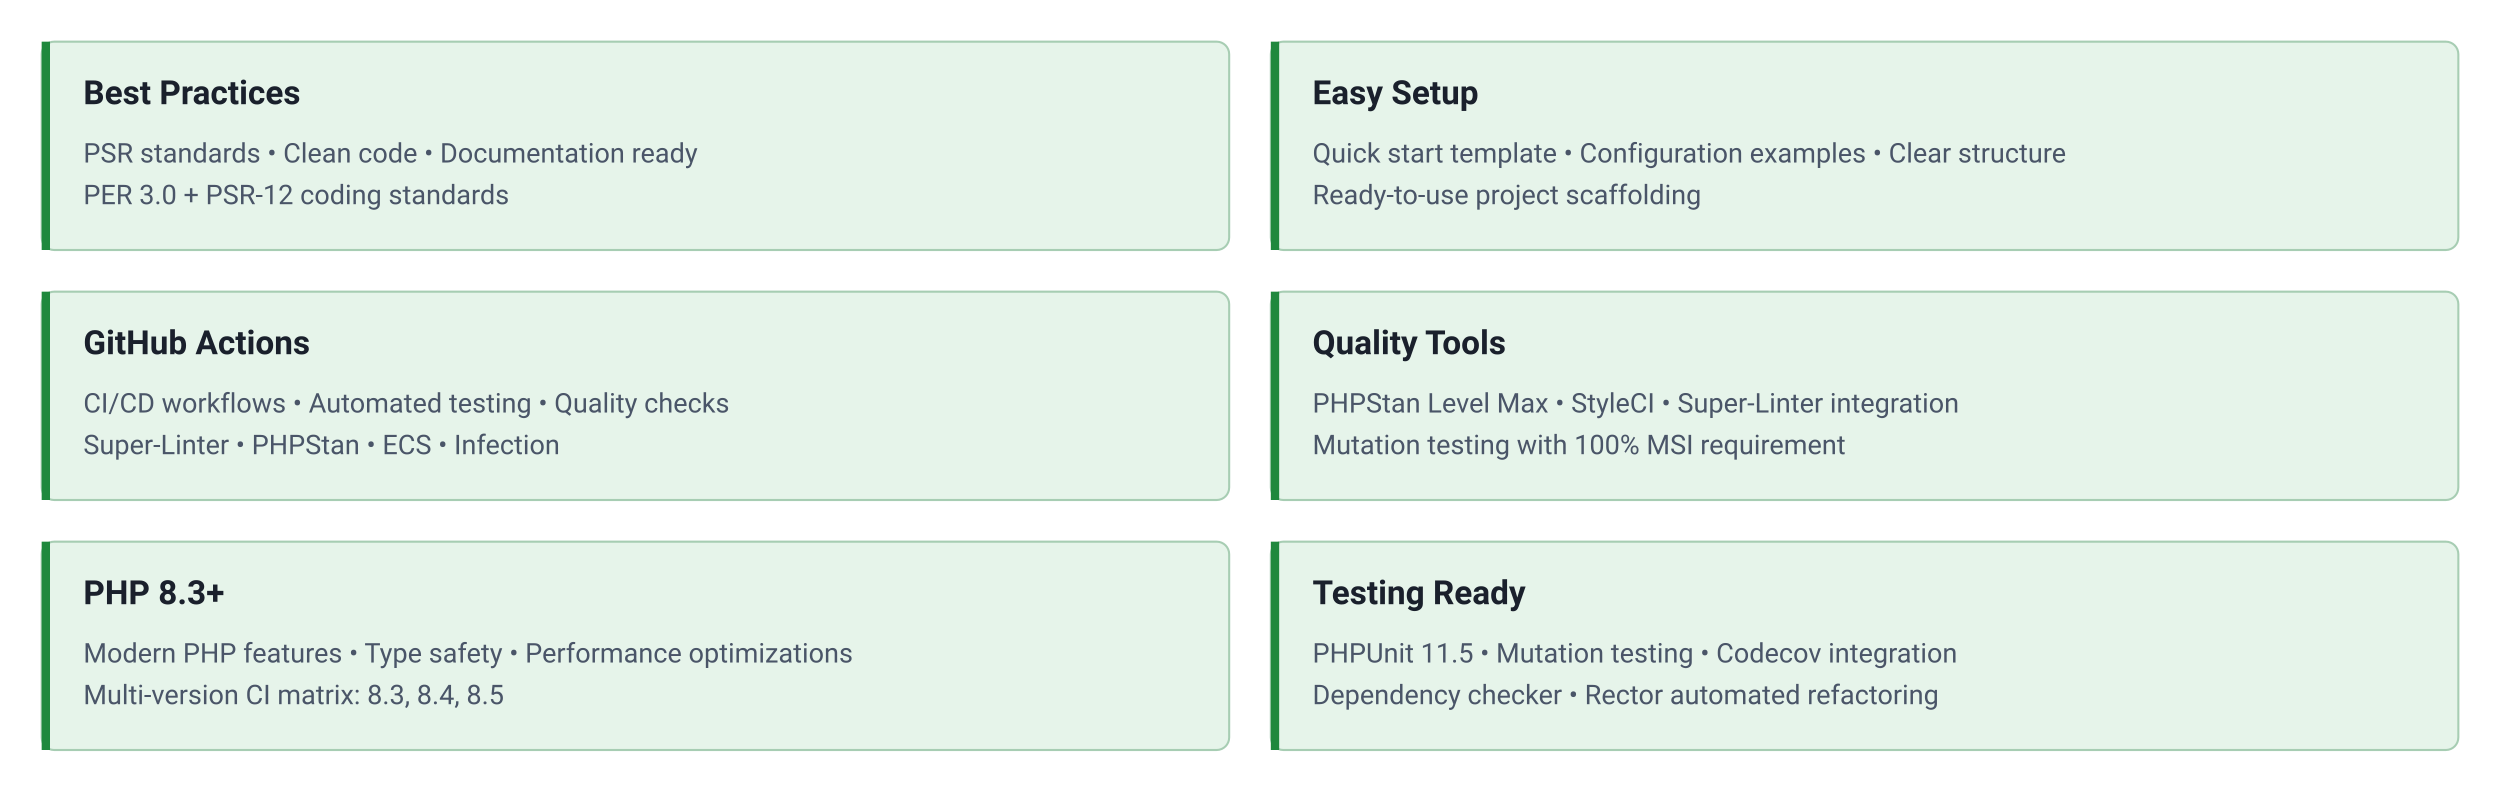
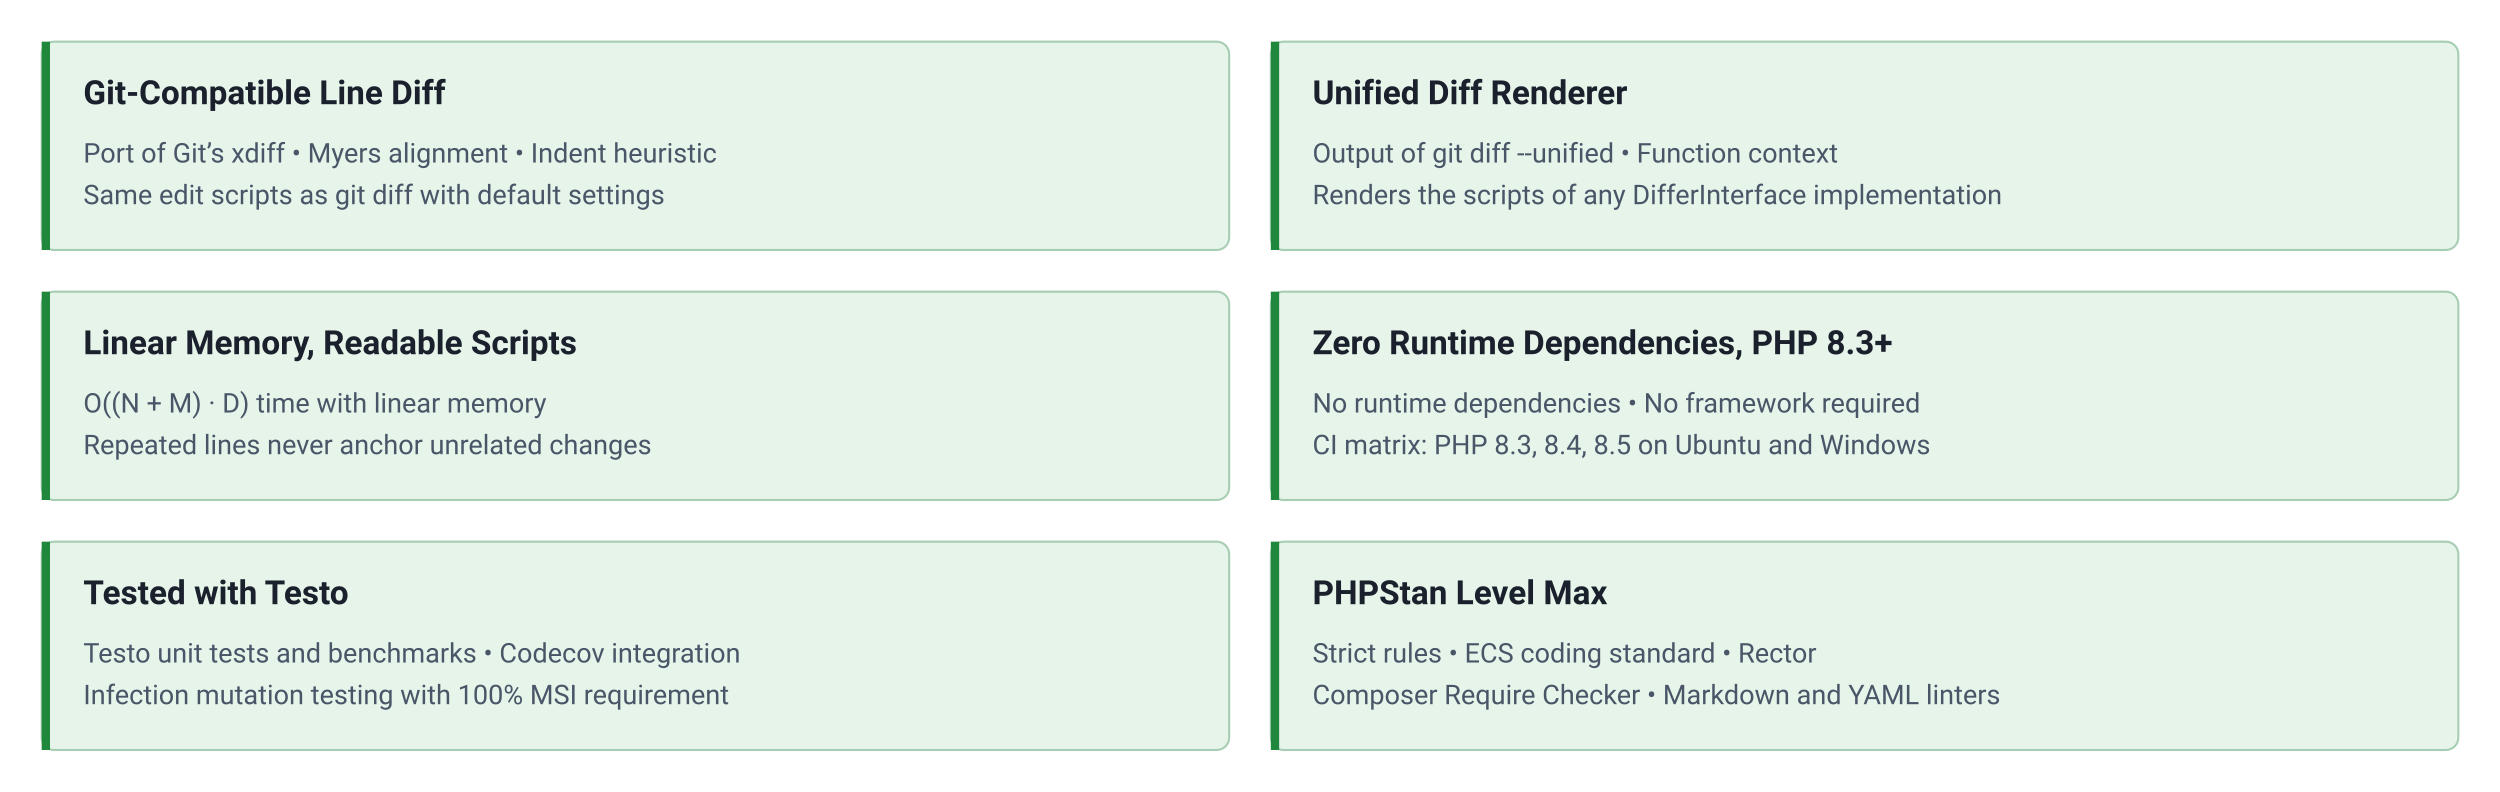
<svg xmlns="http://www.w3.org/2000/svg" viewBox="0 0 1200 380" width="100%" height="340">
  <style>
        text { font-family: -apple-system, BlinkMacSystemFont, "Segoe UI", Roboto, Helvetica, Arial, sans-serif; }
        .box-bg { fill: #e6f4ea; stroke: #a7cdb3; stroke-width: 1; }
        .title { font-weight: 700; font-size: 16px; fill: #1a202c; }
        .content { font-size: 13px; fill: #4a5568; }
    </style>
  <g>
    <rect class="box-bg" x="20" y="20" width="570" height="100" rx="6" />
    <rect x="20" y="20" width="4" height="100" fill="#1f883d" />
-     <text class="title" x="40" y="50">Best Practices</text>
-     <text class="content" x="40" y="78">PSR standards • Clean code • Documentation ready</text>
-     <text class="content" x="40" y="98">PER 3.0 + PSR-12 coding standards</text>
+     <text class="title" x="40" y="50">Git-Compatible Line Diff</text>
+     <text class="content" x="40" y="78">Port of Git’s xdiff • Myers alignment • Indent heuristic</text>
+     <text class="content" x="40" y="98">Same edit scripts as git diff with default settings</text>
  </g>
  <g>
    <rect class="box-bg" x="610" y="20" width="570" height="100" rx="6" />
    <rect x="610" y="20" width="4" height="100" fill="#1f883d" />
-     <text class="title" x="630" y="50">Easy Setup</text>
-     <text class="content" x="630" y="78">Quick start template • Configuration examples • Clear structure</text>
-     <text class="content" x="630" y="98">Ready-to-use project scaffolding</text>
+     <text class="title" x="630" y="50">Unified Diff Renderer</text>
+     <text class="content" x="630" y="78">Output of git diff --unified • Function context</text>
+     <text class="content" x="630" y="98">Renders the scripts of any DifferInterface implementation</text>
  </g>
  <g>
    <rect class="box-bg" x="20" y="140" width="570" height="100" rx="6" />
    <rect x="20" y="140" width="4" height="100" fill="#1f883d" />
-     <text class="title" x="40" y="170">GitHub Actions</text>
-     <text class="content" x="40" y="198">CI/CD workflows • Automated testing • Quality checks</text>
-     <text class="content" x="40" y="218">Super-Linter • PHPStan • ECS • Infection</text>
+     <text class="title" x="40" y="170">Linear Memory, Readable Scripts</text>
+     <text class="content" x="40" y="198">O((N + M) · D) time with linear memory</text>
+     <text class="content" x="40" y="218">Repeated lines never anchor unrelated changes</text>
  </g>
  <g>
    <rect class="box-bg" x="610" y="140" width="570" height="100" rx="6" />
    <rect x="610" y="140" width="4" height="100" fill="#1f883d" />
-     <text class="title" x="630" y="170">Quality Tools</text>
-     <text class="content" x="630" y="198">PHPStan Level Max • StyleCI • Super-Linter integration</text>
-     <text class="content" x="630" y="218">Mutation testing with 100% MSI requirement</text>
+     <text class="title" x="630" y="170">Zero Runtime Dependencies, PHP 8.3+</text>
+     <text class="content" x="630" y="198">No runtime dependencies • No framework required</text>
+     <text class="content" x="630" y="218">CI matrix: PHP 8.3, 8.4, 8.5 on Ubuntu and Windows</text>
  </g>
  <g>
    <rect class="box-bg" x="20" y="260" width="570" height="100" rx="6" />
    <rect x="20" y="260" width="4" height="100" fill="#1f883d" />
-     <text class="title" x="40" y="290">PHP 8.3+</text>
-     <text class="content" x="40" y="318">Modern PHP features • Type safety • Performance optimizations</text>
-     <text class="content" x="40" y="338">Multi-version CI matrix: 8.3, 8.4, 8.5</text>
+     <text class="title" x="40" y="290">Tested with Testo</text>
+     <text class="content" x="40" y="318">Testo unit tests and benchmarks • Codecov integration</text>
+     <text class="content" x="40" y="338">Infection mutation testing with 100% MSI requirement</text>
  </g>
  <g>
    <rect class="box-bg" x="610" y="260" width="570" height="100" rx="6" />
    <rect x="610" y="260" width="4" height="100" fill="#1f883d" />
-     <text class="title" x="630" y="290">Testing Ready</text>
-     <text class="content" x="630" y="318">PHPUnit 11.5 • Mutation testing • Codecov integration</text>
-     <text class="content" x="630" y="338">Dependency checker • Rector automated refactoring</text>
+     <text class="title" x="630" y="290">PHPStan Level Max</text>
+     <text class="content" x="630" y="318">Strict rules • ECS coding standard • Rector</text>
+     <text class="content" x="630" y="338">Composer Require Checker • Markdown and YAML linters</text>
  </g>
</svg>
